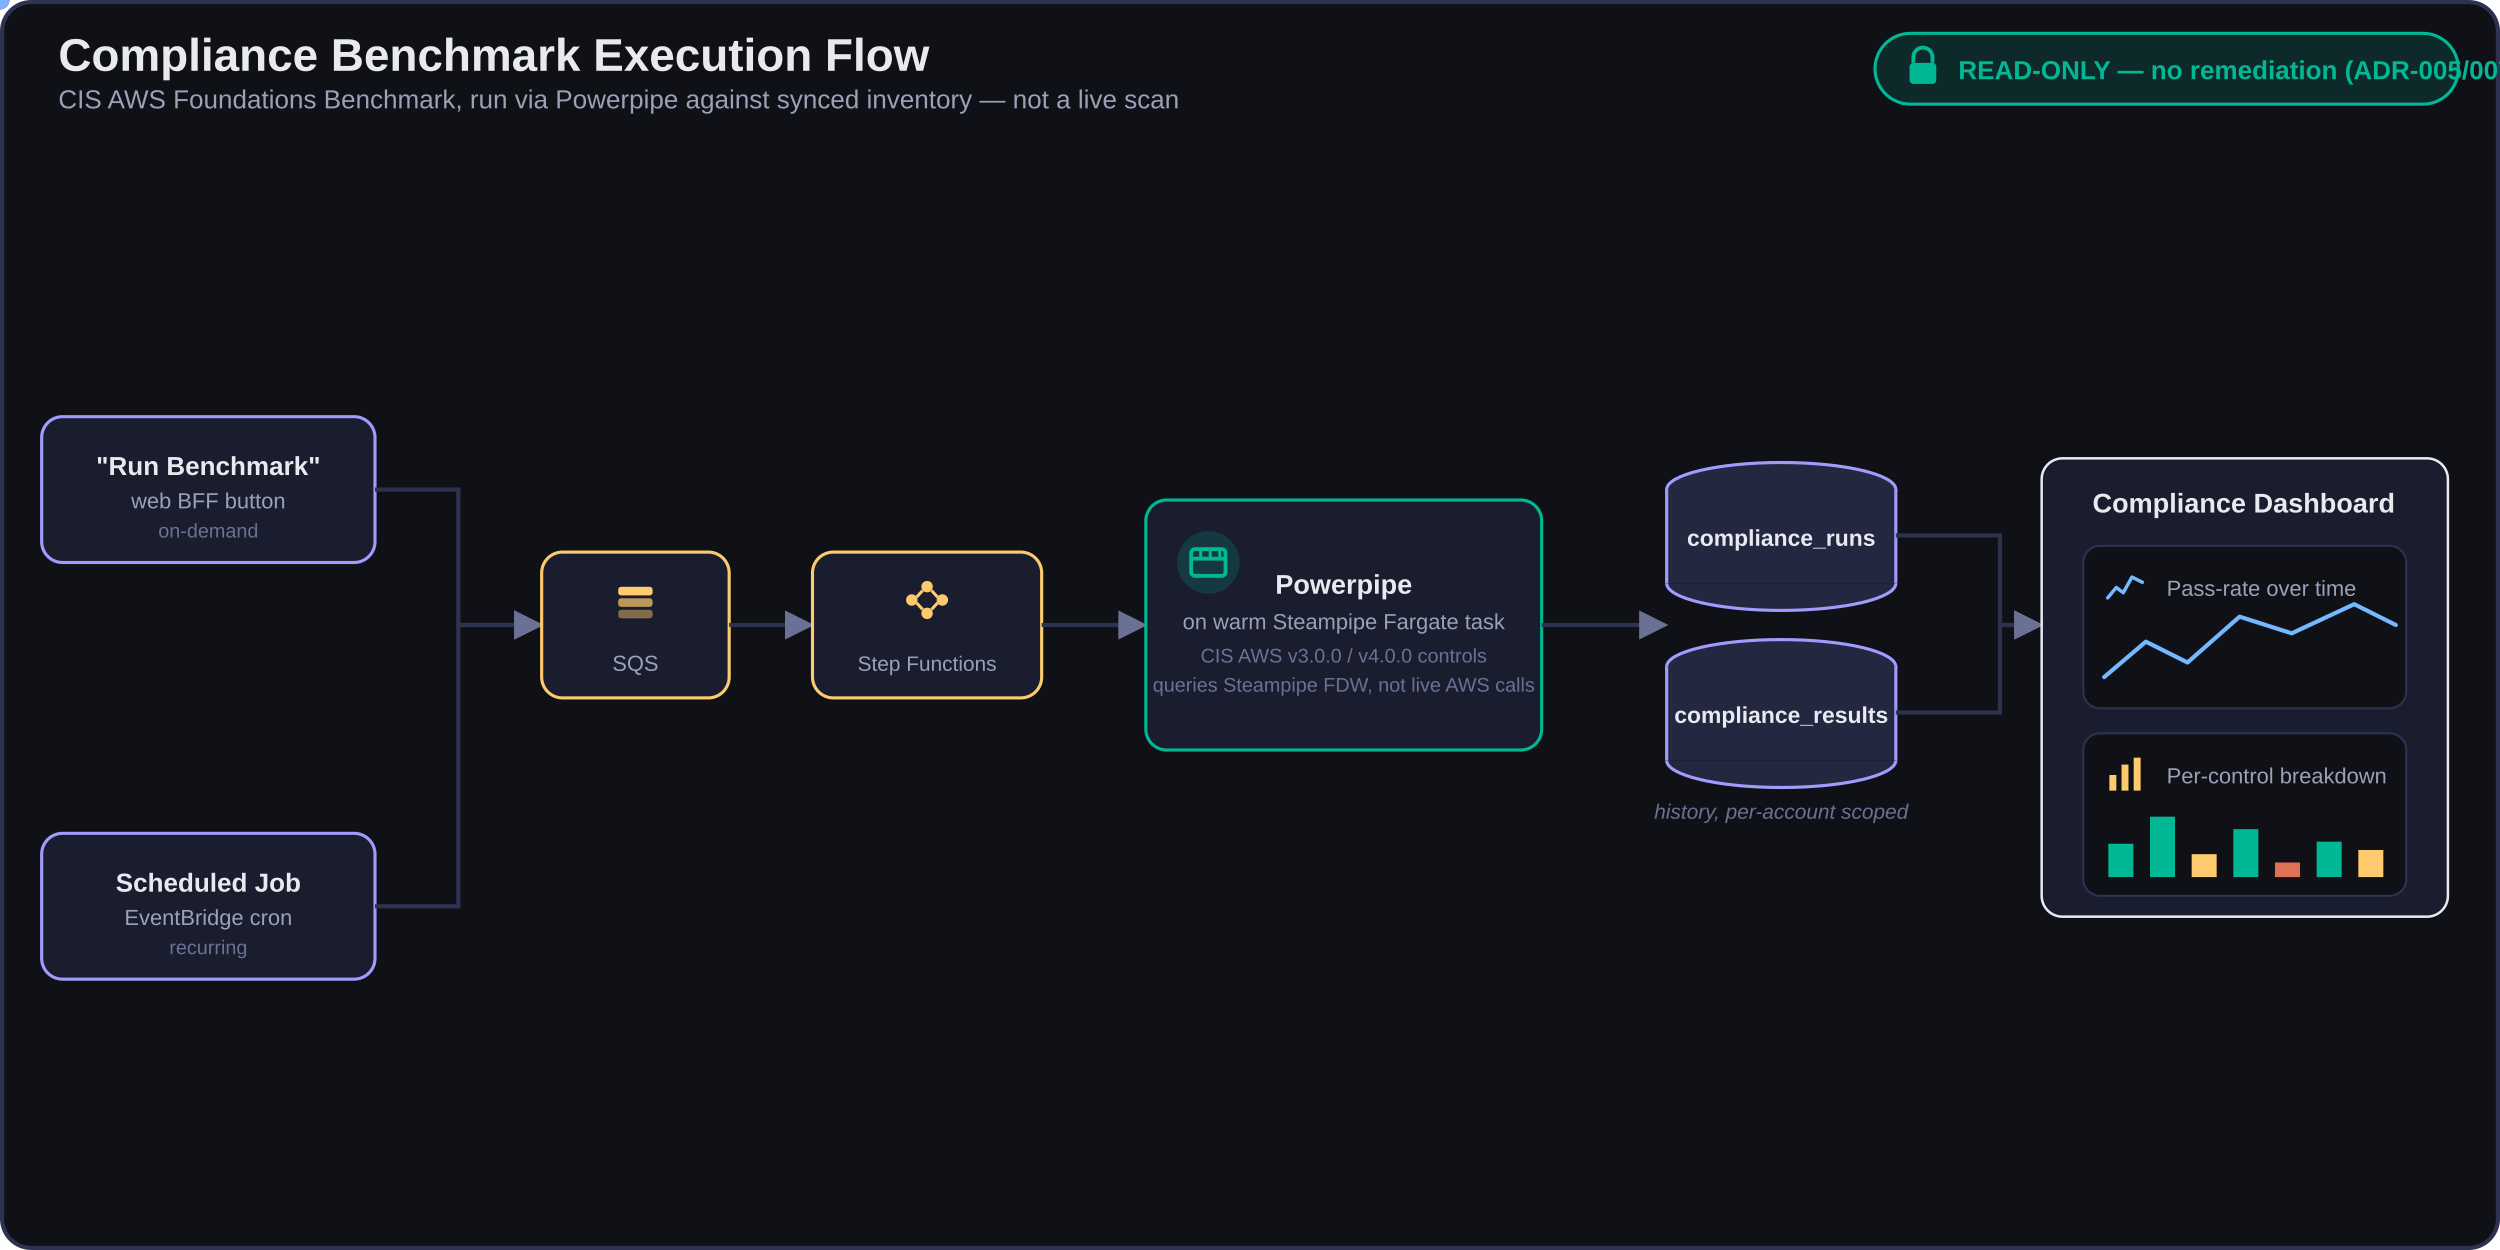
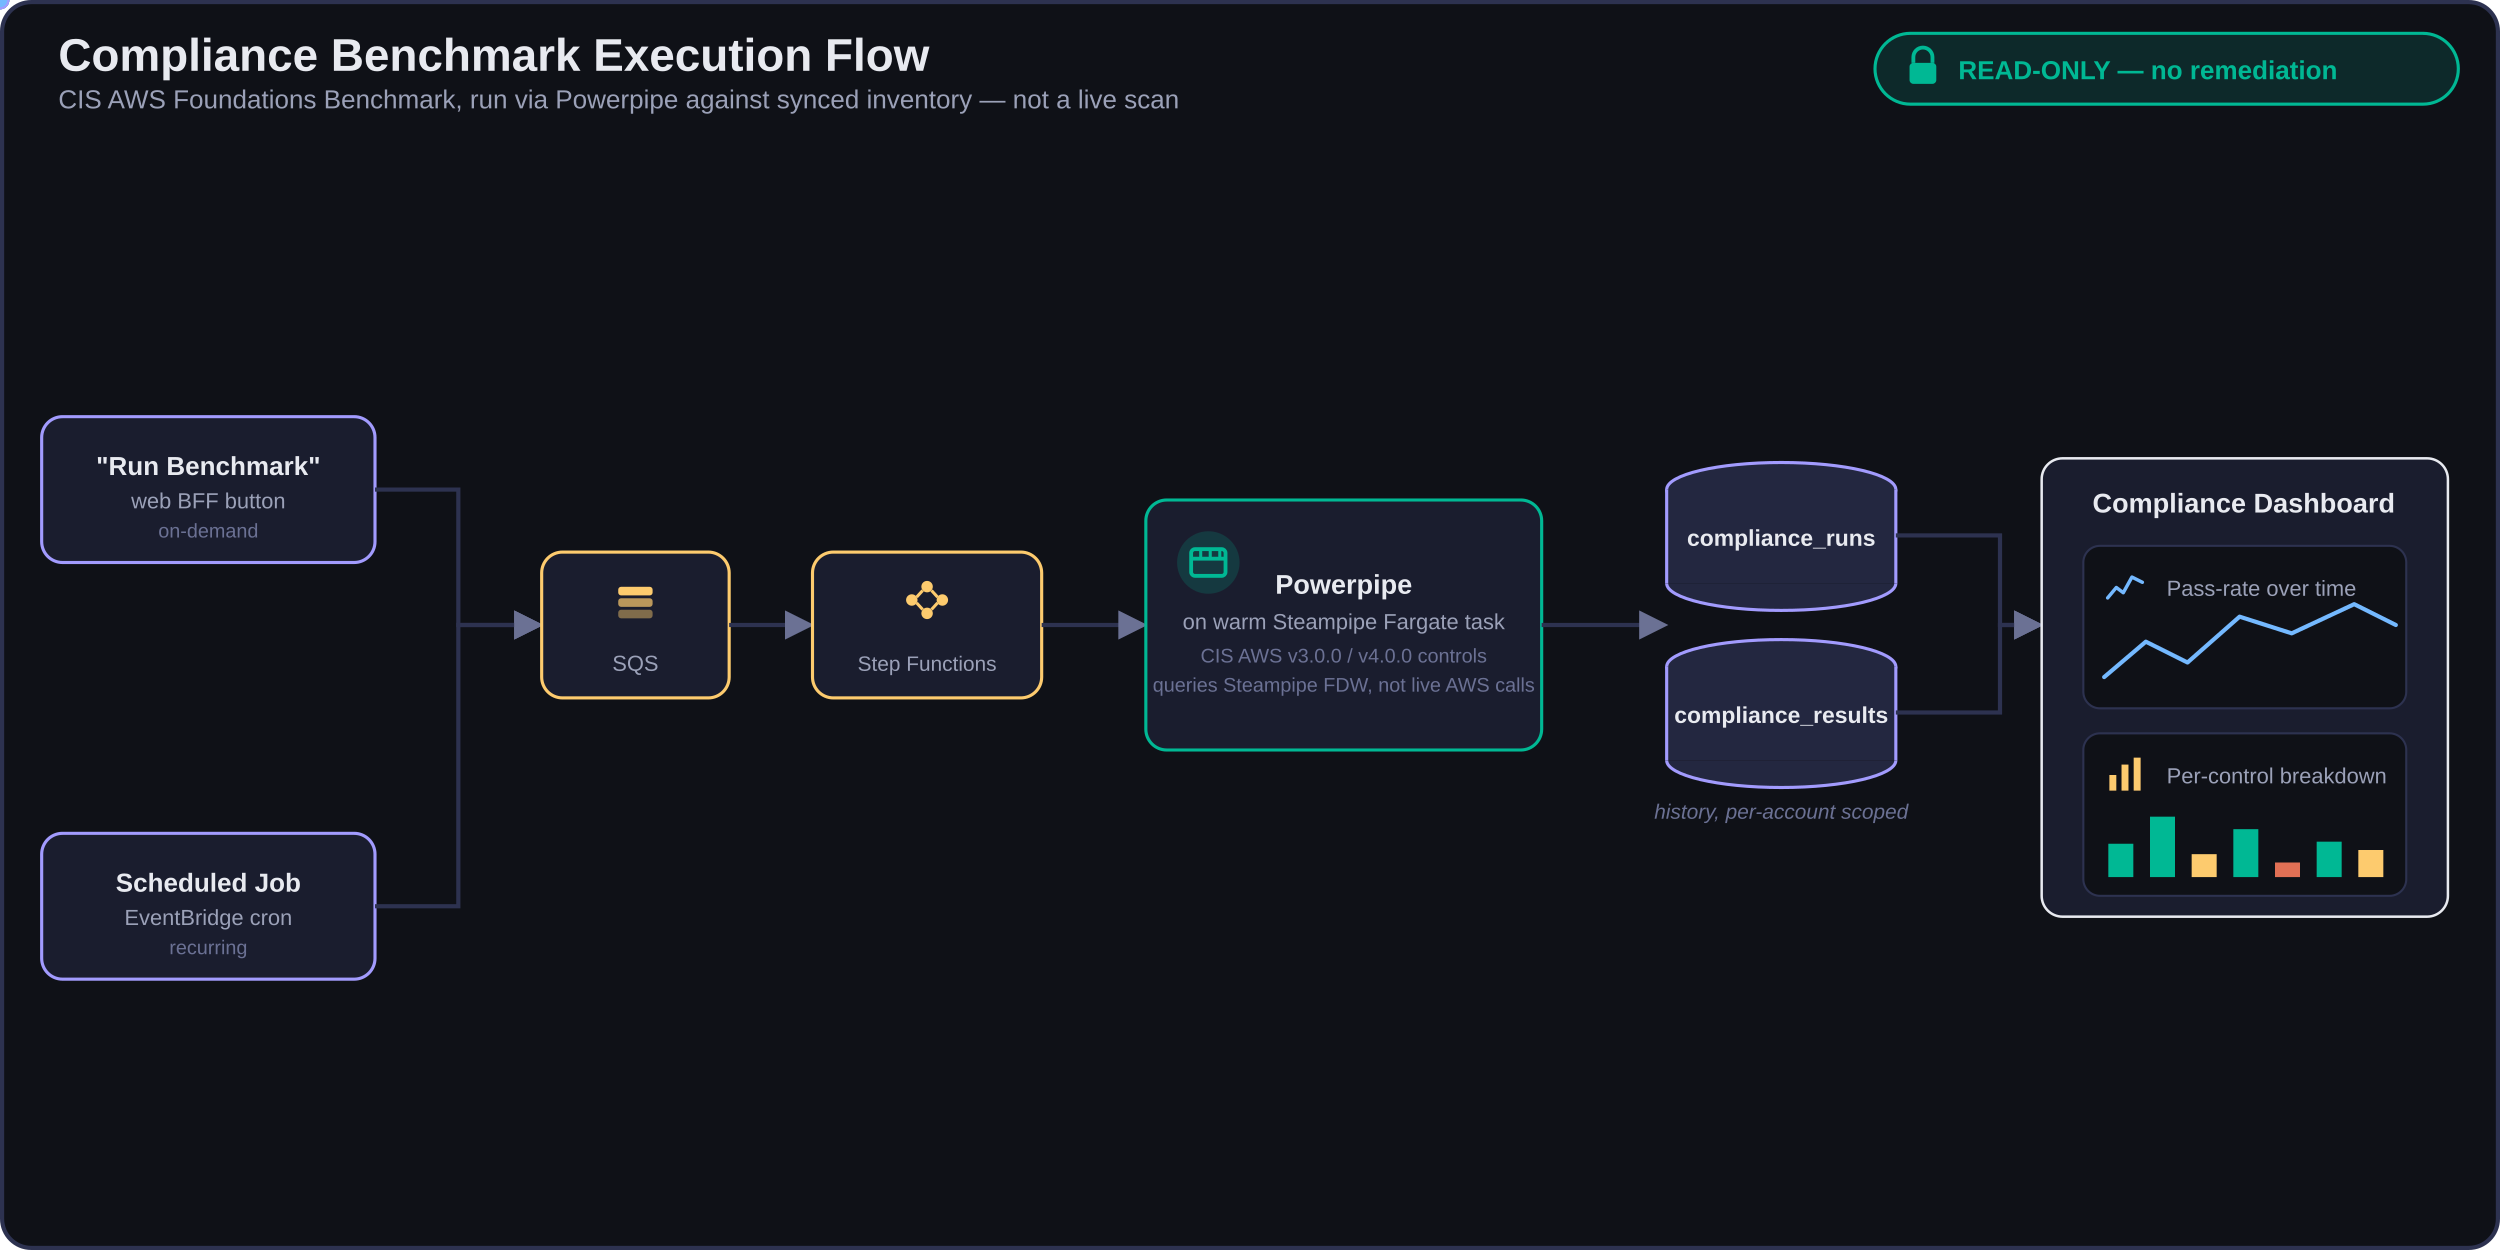
<svg xmlns="http://www.w3.org/2000/svg" viewBox="0 0 1200 600" font-family="Arial, Helvetica, sans-serif">
  <defs>
    <marker id="arrow" viewBox="0 0 10 10" refX="8" refY="5" markerWidth="7" markerHeight="7" orient="auto-start-reverse">
      <path d="M0,0 L10,5 L0,10 z" fill="#6b7194" />
    </marker>
    <marker id="arrow-dashed" viewBox="0 0 10 10" refX="8" refY="5" markerWidth="7" markerHeight="7" orient="auto-start-reverse">
      <path d="M0,0 L10,5 L0,10 z" fill="#9ba1b8" />
    </marker>
    <symbol id="icon-lock" viewBox="0 0 24 24">
      <path d="M7 10 V7 a5 5 0 0 1 10 0 v3" fill="none" stroke="currentColor" stroke-width="2" />
      <rect x="5" y="10" width="14" height="11" rx="2" fill="currentColor" />
    </symbol>
    <symbol id="icon-queue" viewBox="0 0 24 24">
      <rect x="3" y="4" width="18" height="4.5" rx="1.5" fill="currentColor" />
      <rect x="3" y="10" width="18" height="4.5" rx="1.5" fill="currentColor" opacity=".7" />
      <rect x="3" y="16" width="18" height="4.5" rx="1.5" fill="currentColor" opacity=".45" />
    </symbol>
    <symbol id="icon-sfn" viewBox="0 0 24 24">
      <circle cx="4" cy="12" r="3" fill="currentColor" />
      <circle cx="12" cy="5" r="3" fill="currentColor" />
      <circle cx="12" cy="19" r="3" fill="currentColor" />
      <circle cx="20" cy="12" r="3" fill="currentColor" />
      <path d="M6.5 10.5 L9.7 7 M6.5 13.5 L9.7 17 M14.3 7 L17.5 10.5 M14.3 17 L17.5 13.5" stroke="currentColor" stroke-width="1.6" fill="none" />
    </symbol>
    <symbol id="icon-container" viewBox="0 0 24 24">
      <rect x="3" y="5" width="18" height="14" rx="2" fill="none" stroke="currentColor" stroke-width="2" />
      <line x1="3" y1="10" x2="21" y2="10" stroke="currentColor" stroke-width="2" />
      <line x1="8" y1="5" x2="8" y2="10" stroke="currentColor" stroke-width="1.6" />
      <line x1="13" y1="5" x2="13" y2="10" stroke="currentColor" stroke-width="1.6" />
      <line x1="18" y1="5" x2="18" y2="10" stroke="currentColor" stroke-width="1.6" />
    </symbol>
    <symbol id="icon-sparkline" viewBox="0 0 24 24">
      <polyline points="2,18 7,12 11,15 16,6 22,9" fill="none" stroke="currentColor" stroke-width="2" stroke-linecap="round" stroke-linejoin="round" />
    </symbol>
    <symbol id="icon-bars" viewBox="0 0 24 24">
      <rect x="3" y="12" width="4" height="9" fill="currentColor" />
      <rect x="10" y="6" width="4" height="15" fill="currentColor" />
      <rect x="17" y="2" width="4" height="19" fill="currentColor" />
    </symbol>
  </defs>
  <rect x="1" y="1" width="1198" height="598" rx="14" fill="#0f1117" stroke="#2d3250" stroke-width="2" />
  <text x="28" y="34" fill="#e8eaf0" font-size="22" font-weight="700">Compliance Benchmark Execution Flow</text>
  <text x="28" y="52" fill="#9ba1b8" font-size="12.5">CIS AWS Foundations Benchmark, run via Powerpipe against synced inventory — not a live scan</text>
  <rect x="900" y="16" width="280" height="34" rx="17" fill="rgba(0,184,148,.15)" stroke="#00b894" stroke-width="1.5" />
  <use href="#icon-lock" x="912" y="21" width="22" height="22" color="#00b894" />
-   <text x="940" y="38" fill="#00b894" font-size="12.5" font-weight="700">READ-ONLY — no remediation (ADR-005/007)</text>
+   <text x="940" y="38" fill="#00b894" font-size="12.5" font-weight="700">READ-ONLY — no remediation</text>
  <rect x="20" y="200" width="160" height="70" rx="10" fill="#1a1d2e" stroke="#a29bfe" stroke-width="1.5" />
  <text x="100" y="228" fill="#e8eaf0" font-size="12.5" font-weight="700" text-anchor="middle">"Run Benchmark"</text>
  <text x="100" y="244" fill="#9ba1b8" font-size="10.5" text-anchor="middle">web BFF button</text>
  <text x="100" y="258" fill="#6b7194" font-size="9.5" text-anchor="middle">on-demand</text>
  <rect x="20" y="400" width="160" height="70" rx="10" fill="#1a1d2e" stroke="#a29bfe" stroke-width="1.5" />
  <text x="100" y="428" fill="#e8eaf0" font-size="12.5" font-weight="700" text-anchor="middle">Scheduled Job</text>
  <text x="100" y="444" fill="#9ba1b8" font-size="10.5" text-anchor="middle">EventBridge cron</text>
  <text x="100" y="458" fill="#6b7194" font-size="9.5" text-anchor="middle">recurring</text>
  <path id="p-t1" d="M180,235 H220 V300 H258" fill="none" stroke="#2d3250" stroke-width="2" marker-end="url(#arrow)" />
  <path id="p-t2" d="M180,435 H220 V300 H258" fill="none" stroke="#2d3250" stroke-width="2" marker-end="url(#arrow)" />
  <circle r="4.5" fill="#a29bfe">
    <animateMotion dur="2.2s" begin="0s" repeatCount="indefinite">
      <mpath href="#p-t1" />
    </animateMotion>
  </circle>
  <circle r="4.5" fill="#a29bfe">
    <animateMotion dur="2.2s" begin="1.1s" repeatCount="indefinite">
      <mpath href="#p-t2" />
    </animateMotion>
  </circle>
  <rect x="260" y="265" width="90" height="70" rx="10" fill="#1a1d2e" stroke="#fdcb6e" stroke-width="1.5" />
  <use href="#icon-queue" x="294" y="278" width="22" height="22" color="#fdcb6e" />
  <text x="305" y="322" fill="#9ba1b8" font-size="10.5" text-anchor="middle">SQS</text>
  <path id="p-sqs-sfn" d="M350,300 H388" fill="none" stroke="#2d3250" stroke-width="2" marker-end="url(#arrow)" />
  <circle r="4" fill="#fdcb6e">
    <animateMotion dur="1.4s" begin="0s" repeatCount="indefinite">
      <mpath href="#p-sqs-sfn" />
    </animateMotion>
  </circle>
  <rect x="390" y="265" width="110" height="70" rx="10" fill="#1a1d2e" stroke="#fdcb6e" stroke-width="1.5" />
  <use href="#icon-sfn" x="434" y="277" width="22" height="22" color="#fdcb6e" />
  <text x="445" y="322" fill="#9ba1b8" font-size="10" text-anchor="middle">Step Functions</text>
  <path id="p-sfn-fg" d="M500,300 H548" fill="none" stroke="#2d3250" stroke-width="2" marker-end="url(#arrow)" />
  <circle r="4" fill="#fdcb6e">
    <animateMotion dur="1.4s" begin="0.4s" repeatCount="indefinite">
      <mpath href="#p-sfn-fg" />
    </animateMotion>
  </circle>
  <rect x="550" y="240" width="190" height="120" rx="10" fill="#1a1d2e" stroke="#00b894" stroke-width="1.5" />
  <circle cx="580" cy="270" r="15" fill="rgba(0,184,148,.18)">
    <animate attributeName="r" values="14;17;14" dur="2s" repeatCount="indefinite" />
    <animate attributeName="opacity" values=".8;.35;.8" dur="2s" repeatCount="indefinite" />
  </circle>
  <use href="#icon-container" x="569" y="259" width="22" height="22" color="#00b894" />
  <text x="645" y="285" fill="#e8eaf0" font-size="13" font-weight="700" text-anchor="middle">Powerpipe</text>
  <text x="645" y="302" fill="#9ba1b8" font-size="10.5" text-anchor="middle">on warm Steampipe Fargate task</text>
  <text x="645" y="318" fill="#6b7194" font-size="9.5" text-anchor="middle">CIS AWS v3.0.0 / v4.0.0 controls</text>
  <text x="645" y="332" fill="#6b7194" font-size="9.5" text-anchor="middle">queries Steampipe FDW, not live AWS calls</text>
  <path id="p-fg-db" d="M740,300 H798" fill="none" stroke="#2d3250" stroke-width="2" marker-end="url(#arrow)" />
  <circle r="4.5" fill="#00b894">
    <animateMotion dur="1.5s" begin="0s" repeatCount="indefinite">
      <mpath href="#p-fg-db" />
    </animateMotion>
  </circle>
  <g>
    <path d="M800,235 a55,13 0 1 0 110,0 a55,13 0 1 0 -110,0" fill="#232740" stroke="#a29bfe" stroke-width="1.5" />
    <rect x="800" y="235" width="110" height="45" fill="#232740" stroke="none" />
    <line x1="800" y1="235" x2="800" y2="280" stroke="#a29bfe" stroke-width="1.5" />
    <line x1="910" y1="235" x2="910" y2="280" stroke="#a29bfe" stroke-width="1.5" />
    <path d="M800,280 a55,13 0 0 0 110,0" fill="#232740" stroke="#a29bfe" stroke-width="1.5" />
    <text x="855" y="262" fill="#e8eaf0" font-size="11" font-weight="700" text-anchor="middle">compliance_runs</text>
  </g>
  <g>
    <path d="M800,320 a55,13 0 1 0 110,0 a55,13 0 1 0 -110,0" fill="#232740" stroke="#a29bfe" stroke-width="1.5" />
    <rect x="800" y="320" width="110" height="45" fill="#232740" stroke="none" />
    <line x1="800" y1="320" x2="800" y2="365" stroke="#a29bfe" stroke-width="1.5" />
    <line x1="910" y1="320" x2="910" y2="365" stroke="#a29bfe" stroke-width="1.5" />
    <path d="M800,365 a55,13 0 0 0 110,0" fill="#232740" stroke="#a29bfe" stroke-width="1.5" />
    <text x="855" y="347" fill="#e8eaf0" font-size="11" font-weight="700" text-anchor="middle">compliance_results</text>
  </g>
  <text x="855" y="393" fill="#6b7194" font-size="10" font-style="italic" text-anchor="middle">history, per-account scoped</text>
  <path id="p-db1" d="M910,257 H960 V300 H978" fill="none" stroke="#2d3250" stroke-width="2" marker-end="url(#arrow)" />
  <path id="p-db2" d="M910,342 H960 V300 H978" fill="none" stroke="#2d3250" stroke-width="2" marker-end="url(#arrow)" />
  <circle r="4.5" fill="#a29bfe">
    <animateMotion dur="1.6s" begin="0.2s" repeatCount="indefinite">
      <mpath href="#p-db1" />
    </animateMotion>
  </circle>
  <circle r="4.5" fill="#a29bfe">
    <animateMotion dur="1.6s" begin="0.6s" repeatCount="indefinite">
      <mpath href="#p-db2" />
    </animateMotion>
  </circle>
  <rect x="980" y="220" width="195" height="220" rx="10" fill="#1a1d2e" stroke="#e8eaf0" stroke-width="1.2" />
  <text x="1077" y="246" fill="#e8eaf0" font-size="13" font-weight="700" text-anchor="middle">Compliance Dashboard</text>
  <rect x="1000" y="262" width="155" height="78" rx="8" fill="#0f1117" stroke="#2d3250" stroke-width="1" />
  <use href="#icon-sparkline" x="1010" y="272" width="20" height="20" color="#74b9ff">
    <animate attributeName="opacity" values="1;.5;1" dur="2.4s" repeatCount="indefinite" />
  </use>
  <text x="1040" y="286" fill="#9ba1b8" font-size="10.5">Pass-rate over time</text>
  <polyline points="1010,325 1030,308 1050,318 1075,296 1100,304 1130,290 1150,300" fill="none" stroke="#74b9ff" stroke-width="2" stroke-linecap="round" stroke-linejoin="round" />
  <circle r="3.5" fill="#74b9ff">
    <animateMotion dur="2.6s" repeatCount="indefinite" path="M1010,325 L1030,308 L1050,318 L1075,296 L1100,304 L1130,290 L1150,300" />
  </circle>
  <rect x="1000" y="352" width="155" height="78" rx="8" fill="#0f1117" stroke="#2d3250" stroke-width="1" />
  <use href="#icon-bars" x="1010" y="362" width="20" height="20" color="#fdcb6e" />
  <text x="1040" y="376" fill="#9ba1b8" font-size="10.5">Per-control breakdown</text>
  <rect x="1012" y="405" width="12" height="16" fill="#00b894" />
  <rect x="1032" y="392" width="12" height="29" fill="#00b894" />
  <rect x="1052" y="410" width="12" height="11" fill="#fdcb6e" />
  <rect x="1072" y="398" width="12" height="23" fill="#00b894" />
  <rect x="1092" y="414" width="12" height="7" fill="#e17055" />
  <rect x="1112" y="404" width="12" height="17" fill="#00b894" />
  <rect x="1132" y="408" width="12" height="13" fill="#fdcb6e" />
</svg>
